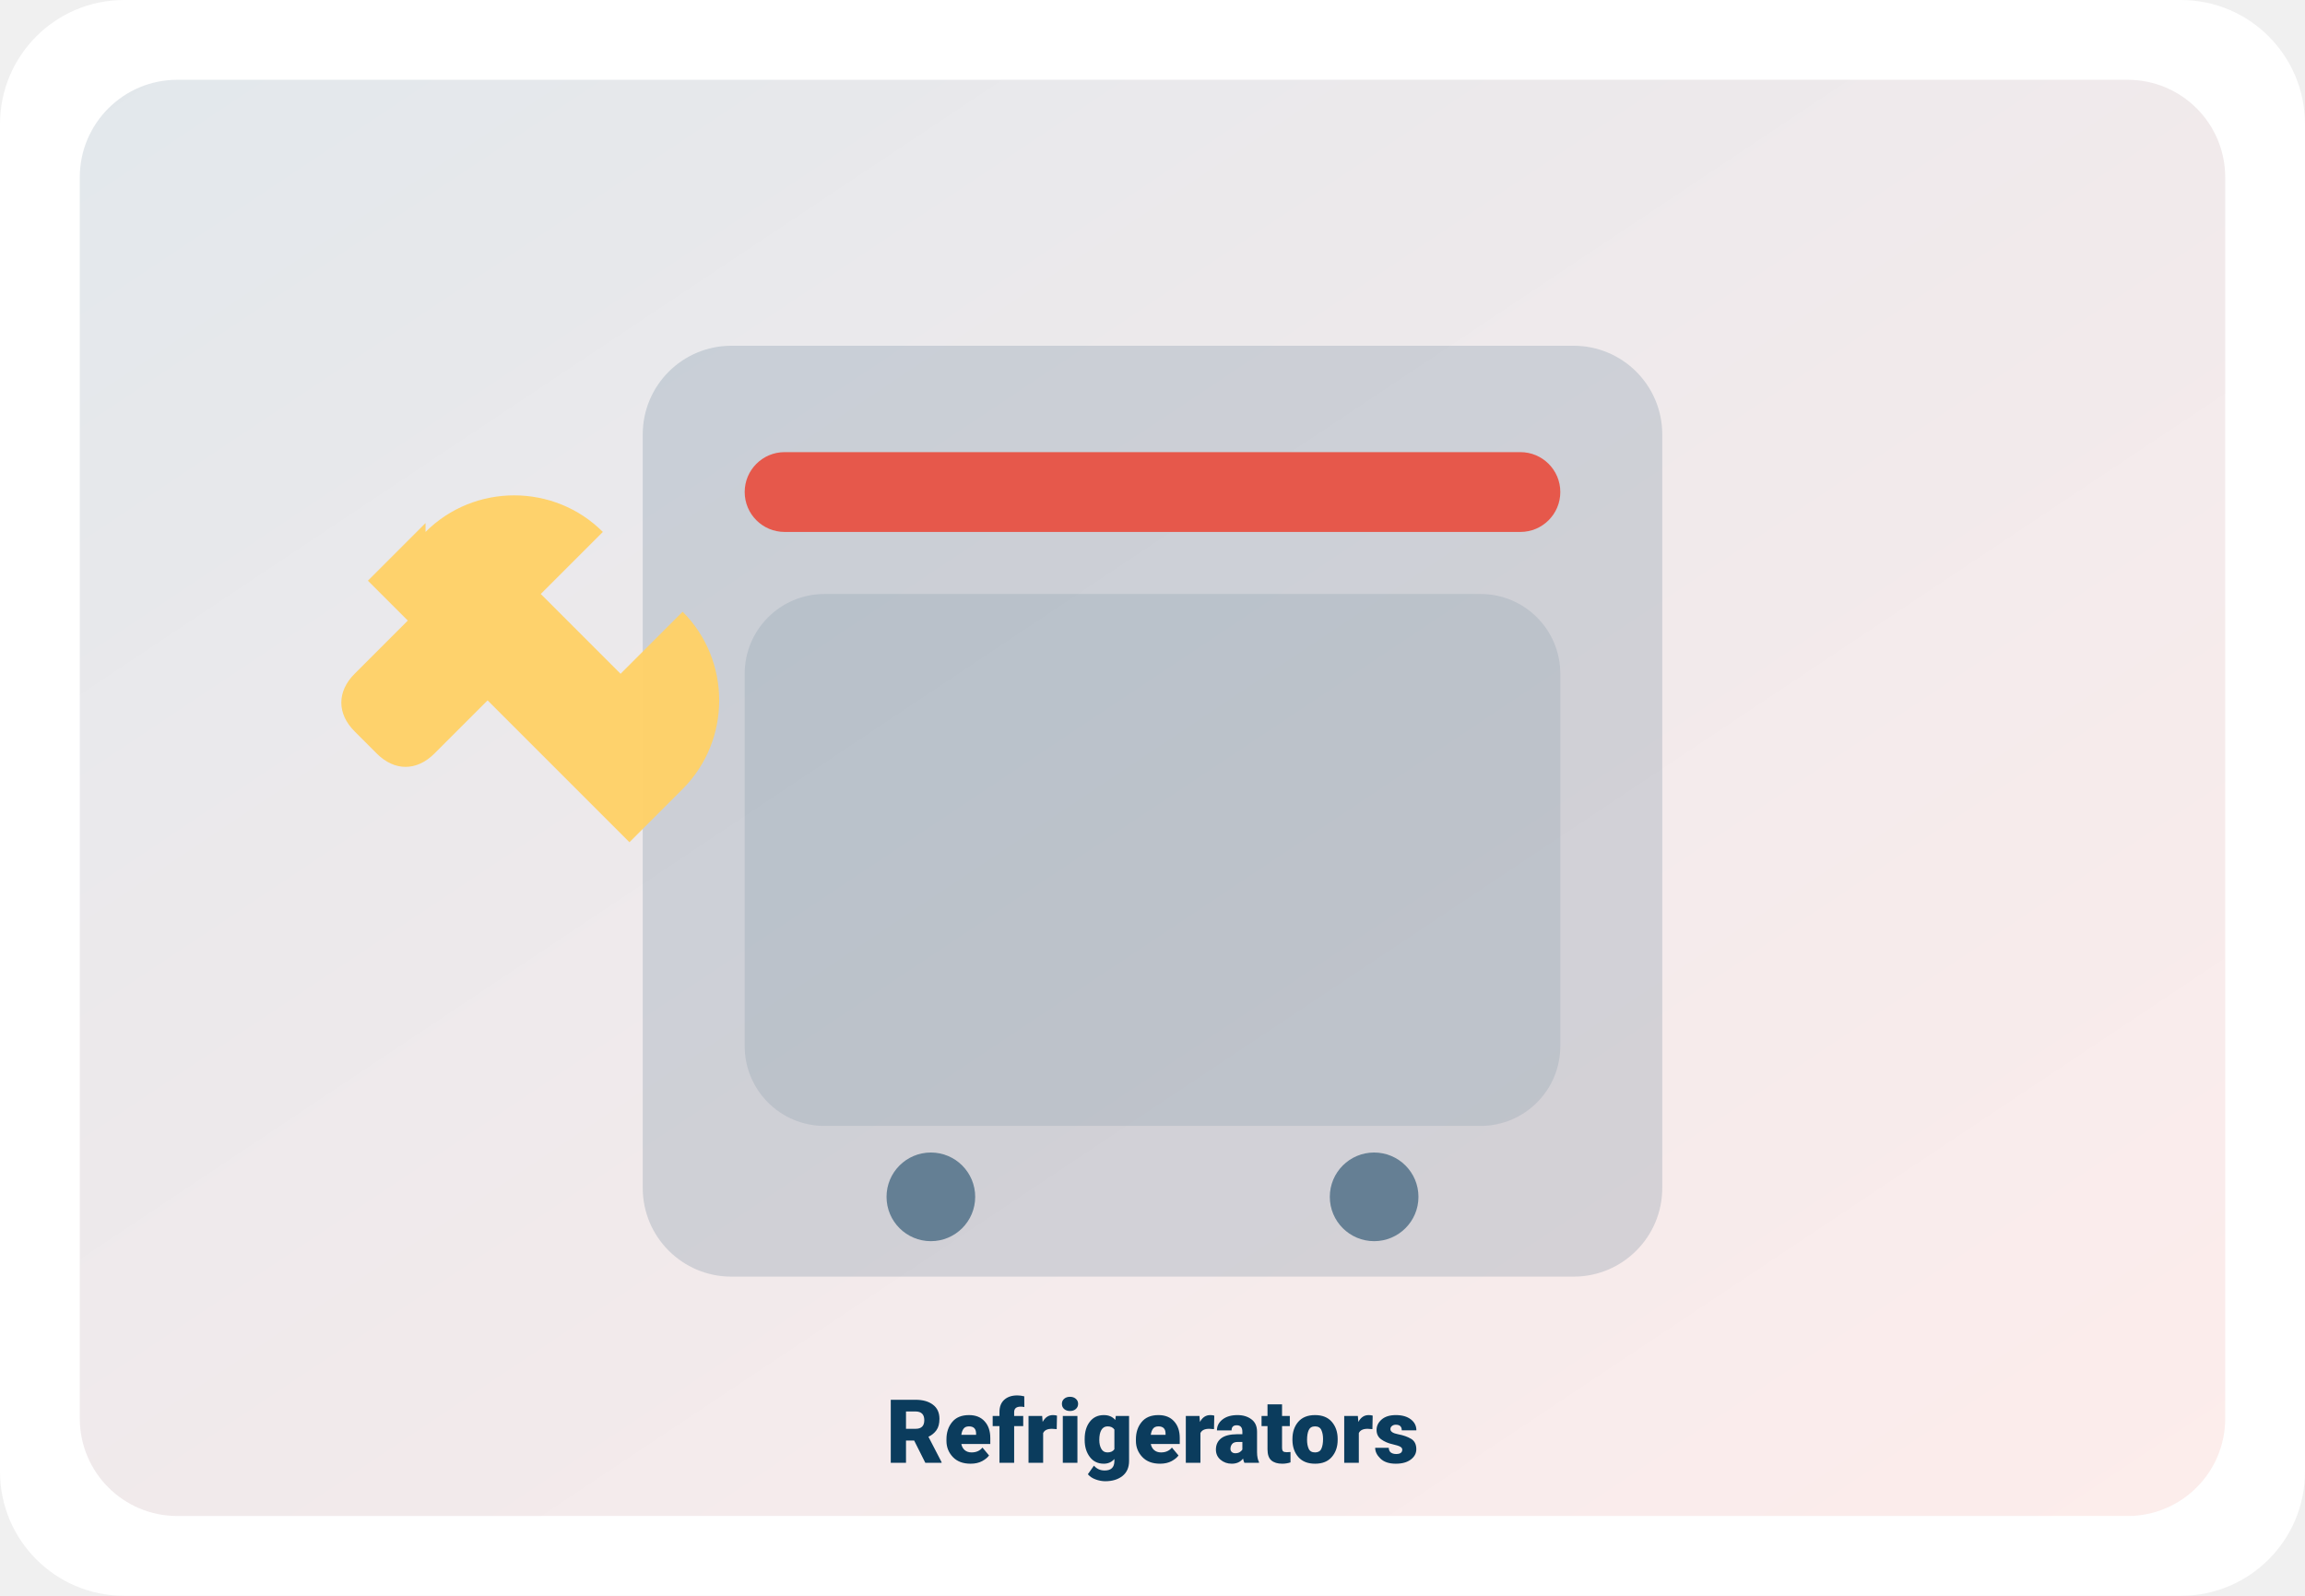
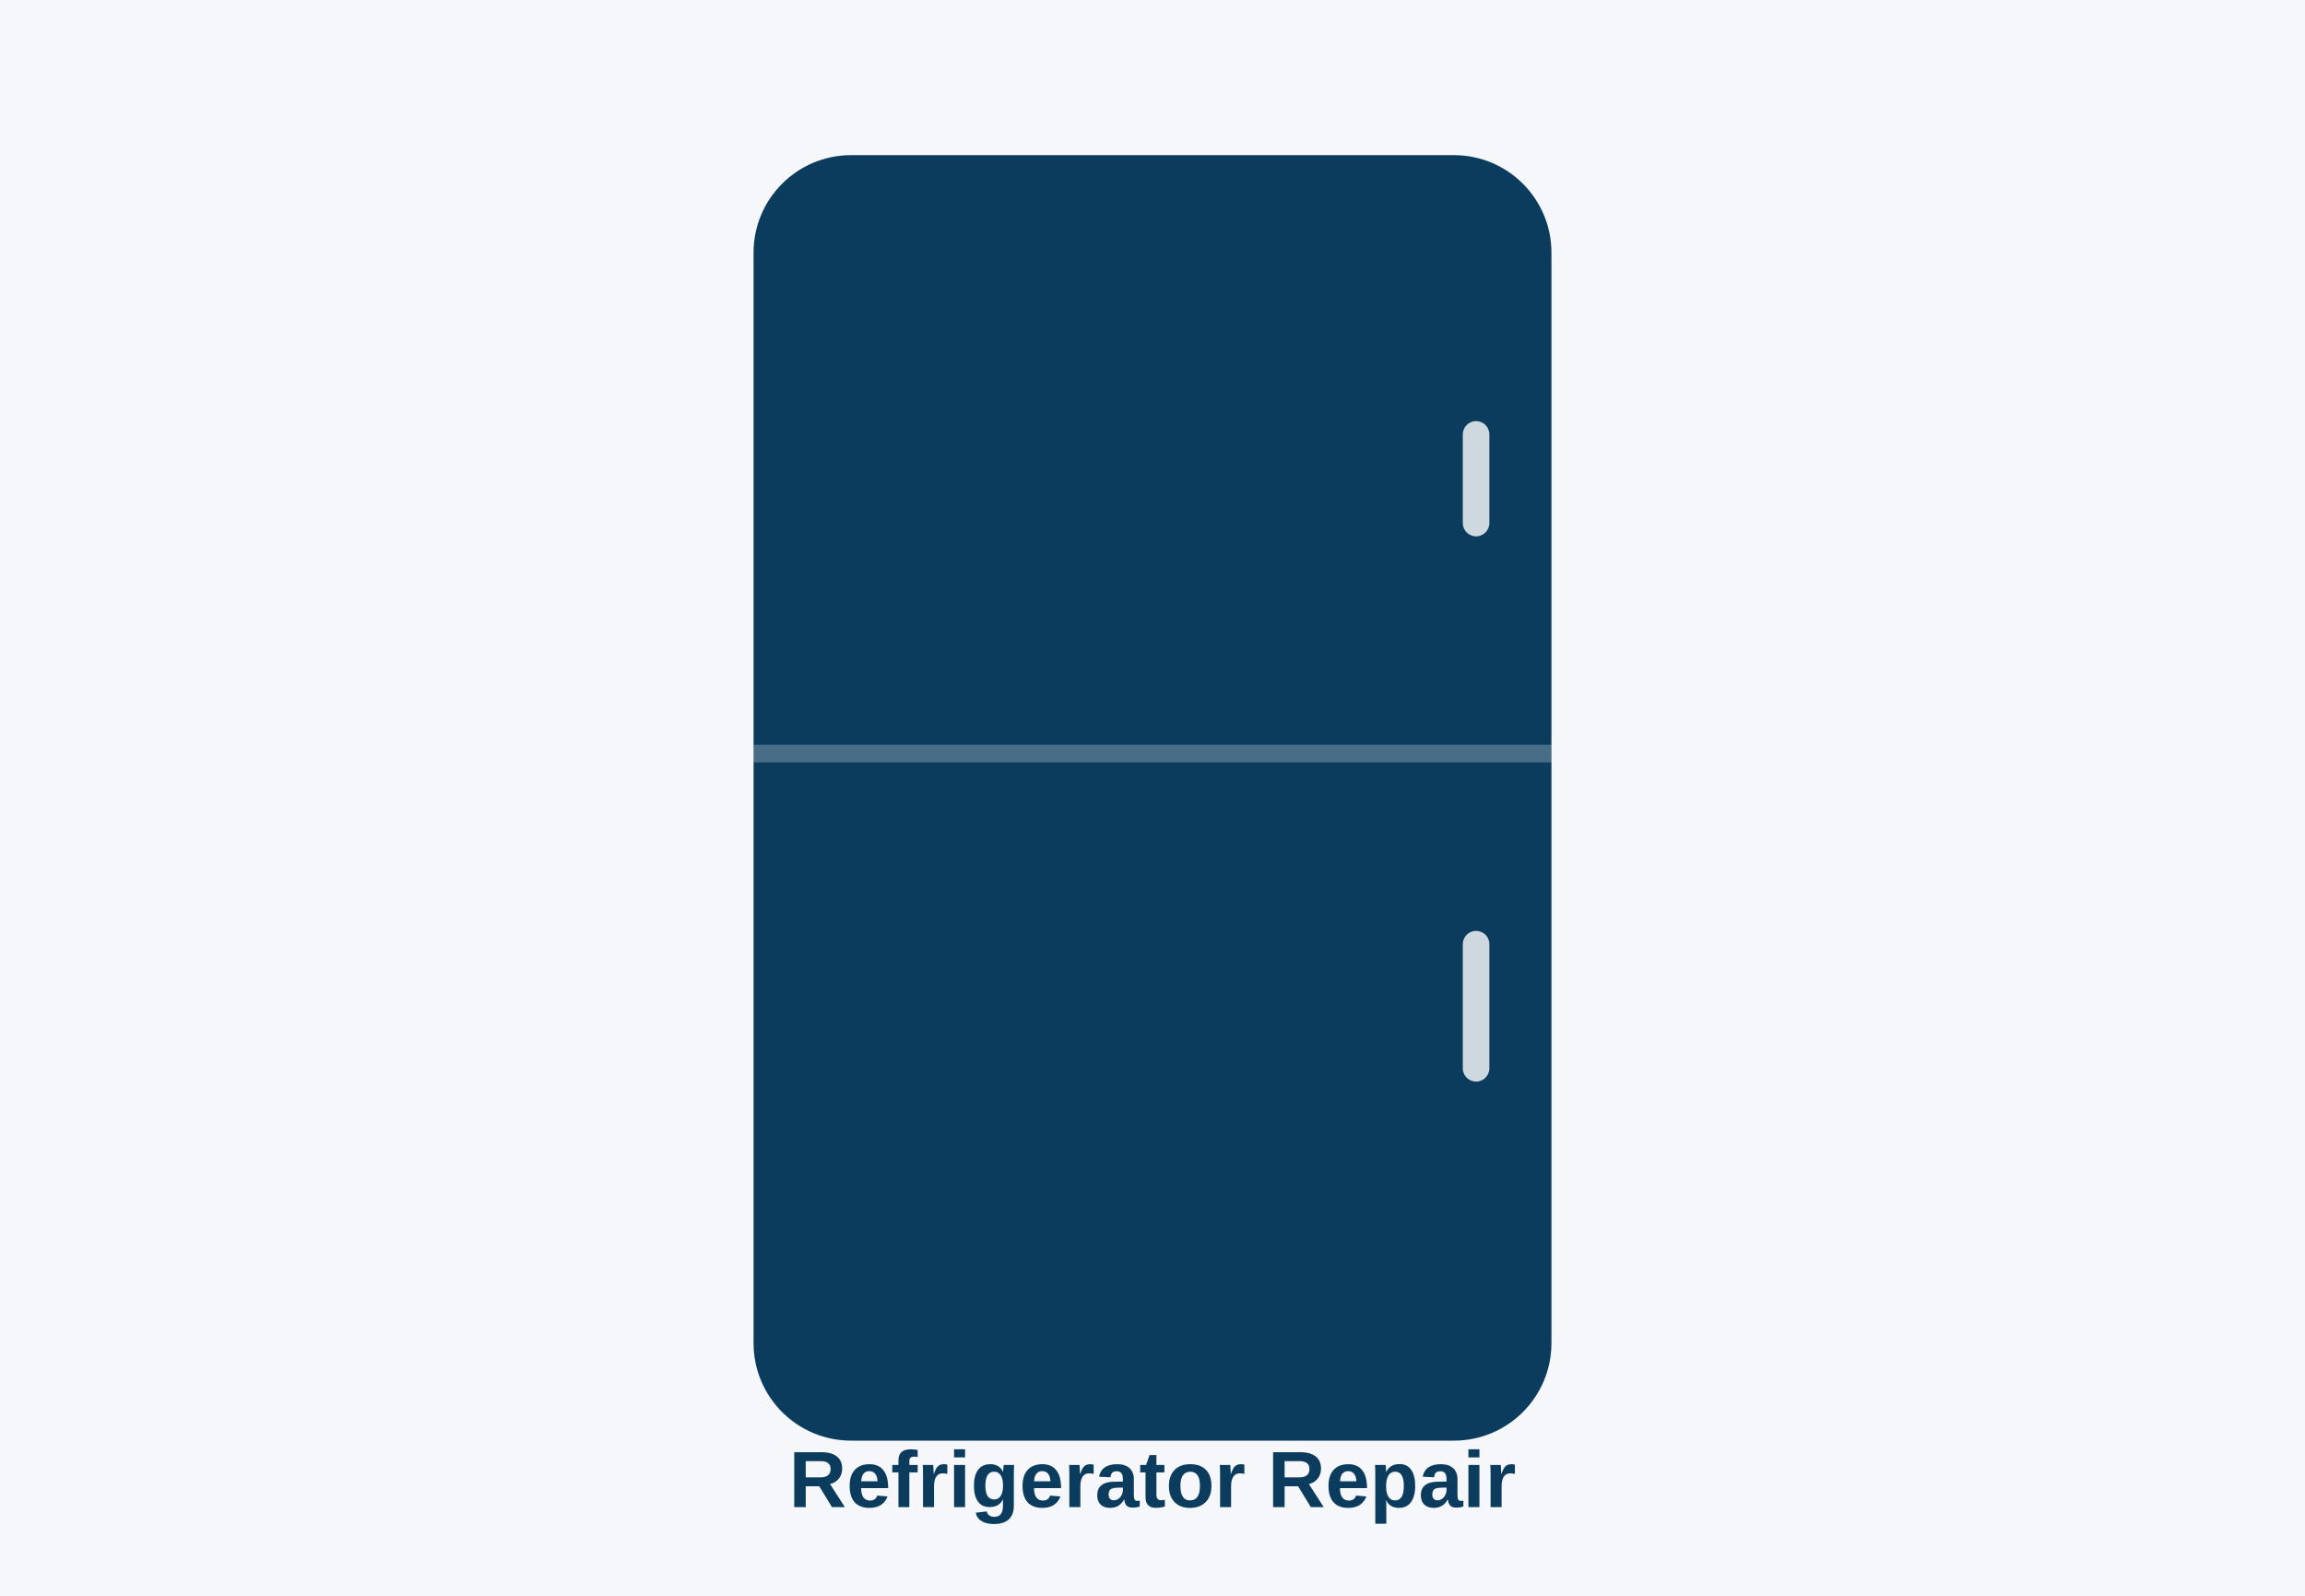
- <svg xmlns="http://www.w3.org/2000/svg" viewBox="0 0 520 360" role="img" aria-label="Refrigerators repair">
-   <defs>
-     <linearGradient id="bg" x1="0" x2="1" y1="0" y2="1">
-       <stop offset="0" stop-color="#0b3c5d" stop-opacity="0.12" />
-       <stop offset="1" stop-color="#e94b3c" stop-opacity="0.10" />
-     </linearGradient>
-   </defs>
-   <rect width="520" height="360" rx="28" fill="#ffffff" />
-   <rect x="18" y="18" width="484" height="324" rx="22" fill="url(#bg)" />
-   <rect x="145" y="78" width="230" height="210" rx="20" fill="#0b3c5d" opacity="0.15" />
-   <rect x="168" y="102" width="184" height="18" rx="9" fill="#e94b3c" opacity="0.9" />
-   <rect x="168" y="134" width="184" height="120" rx="18" fill="#0b3c5d" opacity="0.10" />
-   <circle cx="210" cy="270" r="10" fill="#0b3c5d" opacity="0.55" />
-   <circle cx="310" cy="270" r="10" fill="#0b3c5d" opacity="0.55" />
-   <path d="M96 120c11-11 29-11 40 0l-14 14 18 18 14-14c11 11 11 29 0 40l-12 12-32-32-12 12c-4 4-9 4-13 0l-5-5c-4-4-4-9 0-13l12-12-9-9 13-13z" fill="#ffd166" opacity="0.95" />
-   <text x="260" y="330" text-anchor="middle" font-family="system-ui,Segoe UI,Roboto,Arial" font-size="20" fill="#0b3c5d" font-weight="800">Refrigerators</text>
+ <svg xmlns="http://www.w3.org/2000/svg" width="520" height="360" viewBox="0 0 520 360">
+   <rect width="520" height="360" fill="#f5f7fa" />
+   <rect x="170" y="35" width="180" height="290" rx="22" fill="#0b3c5d" />
+   <line x1="170" y1="170" x2="350" y2="170" stroke="#ffffff" stroke-opacity=".25" stroke-width="4" />
+   <rect x="330" y="95" width="6" height="26" rx="3" fill="#ffffff" opacity=".8" />
+   <rect x="330" y="210" width="6" height="34" rx="3" fill="#ffffff" opacity=".8" />
+   <text x="260" y="340" text-anchor="middle" font-family="Arial" font-size="18" font-weight="700" fill="#0b3c5d">Refrigerator Repair</text>
</svg>
